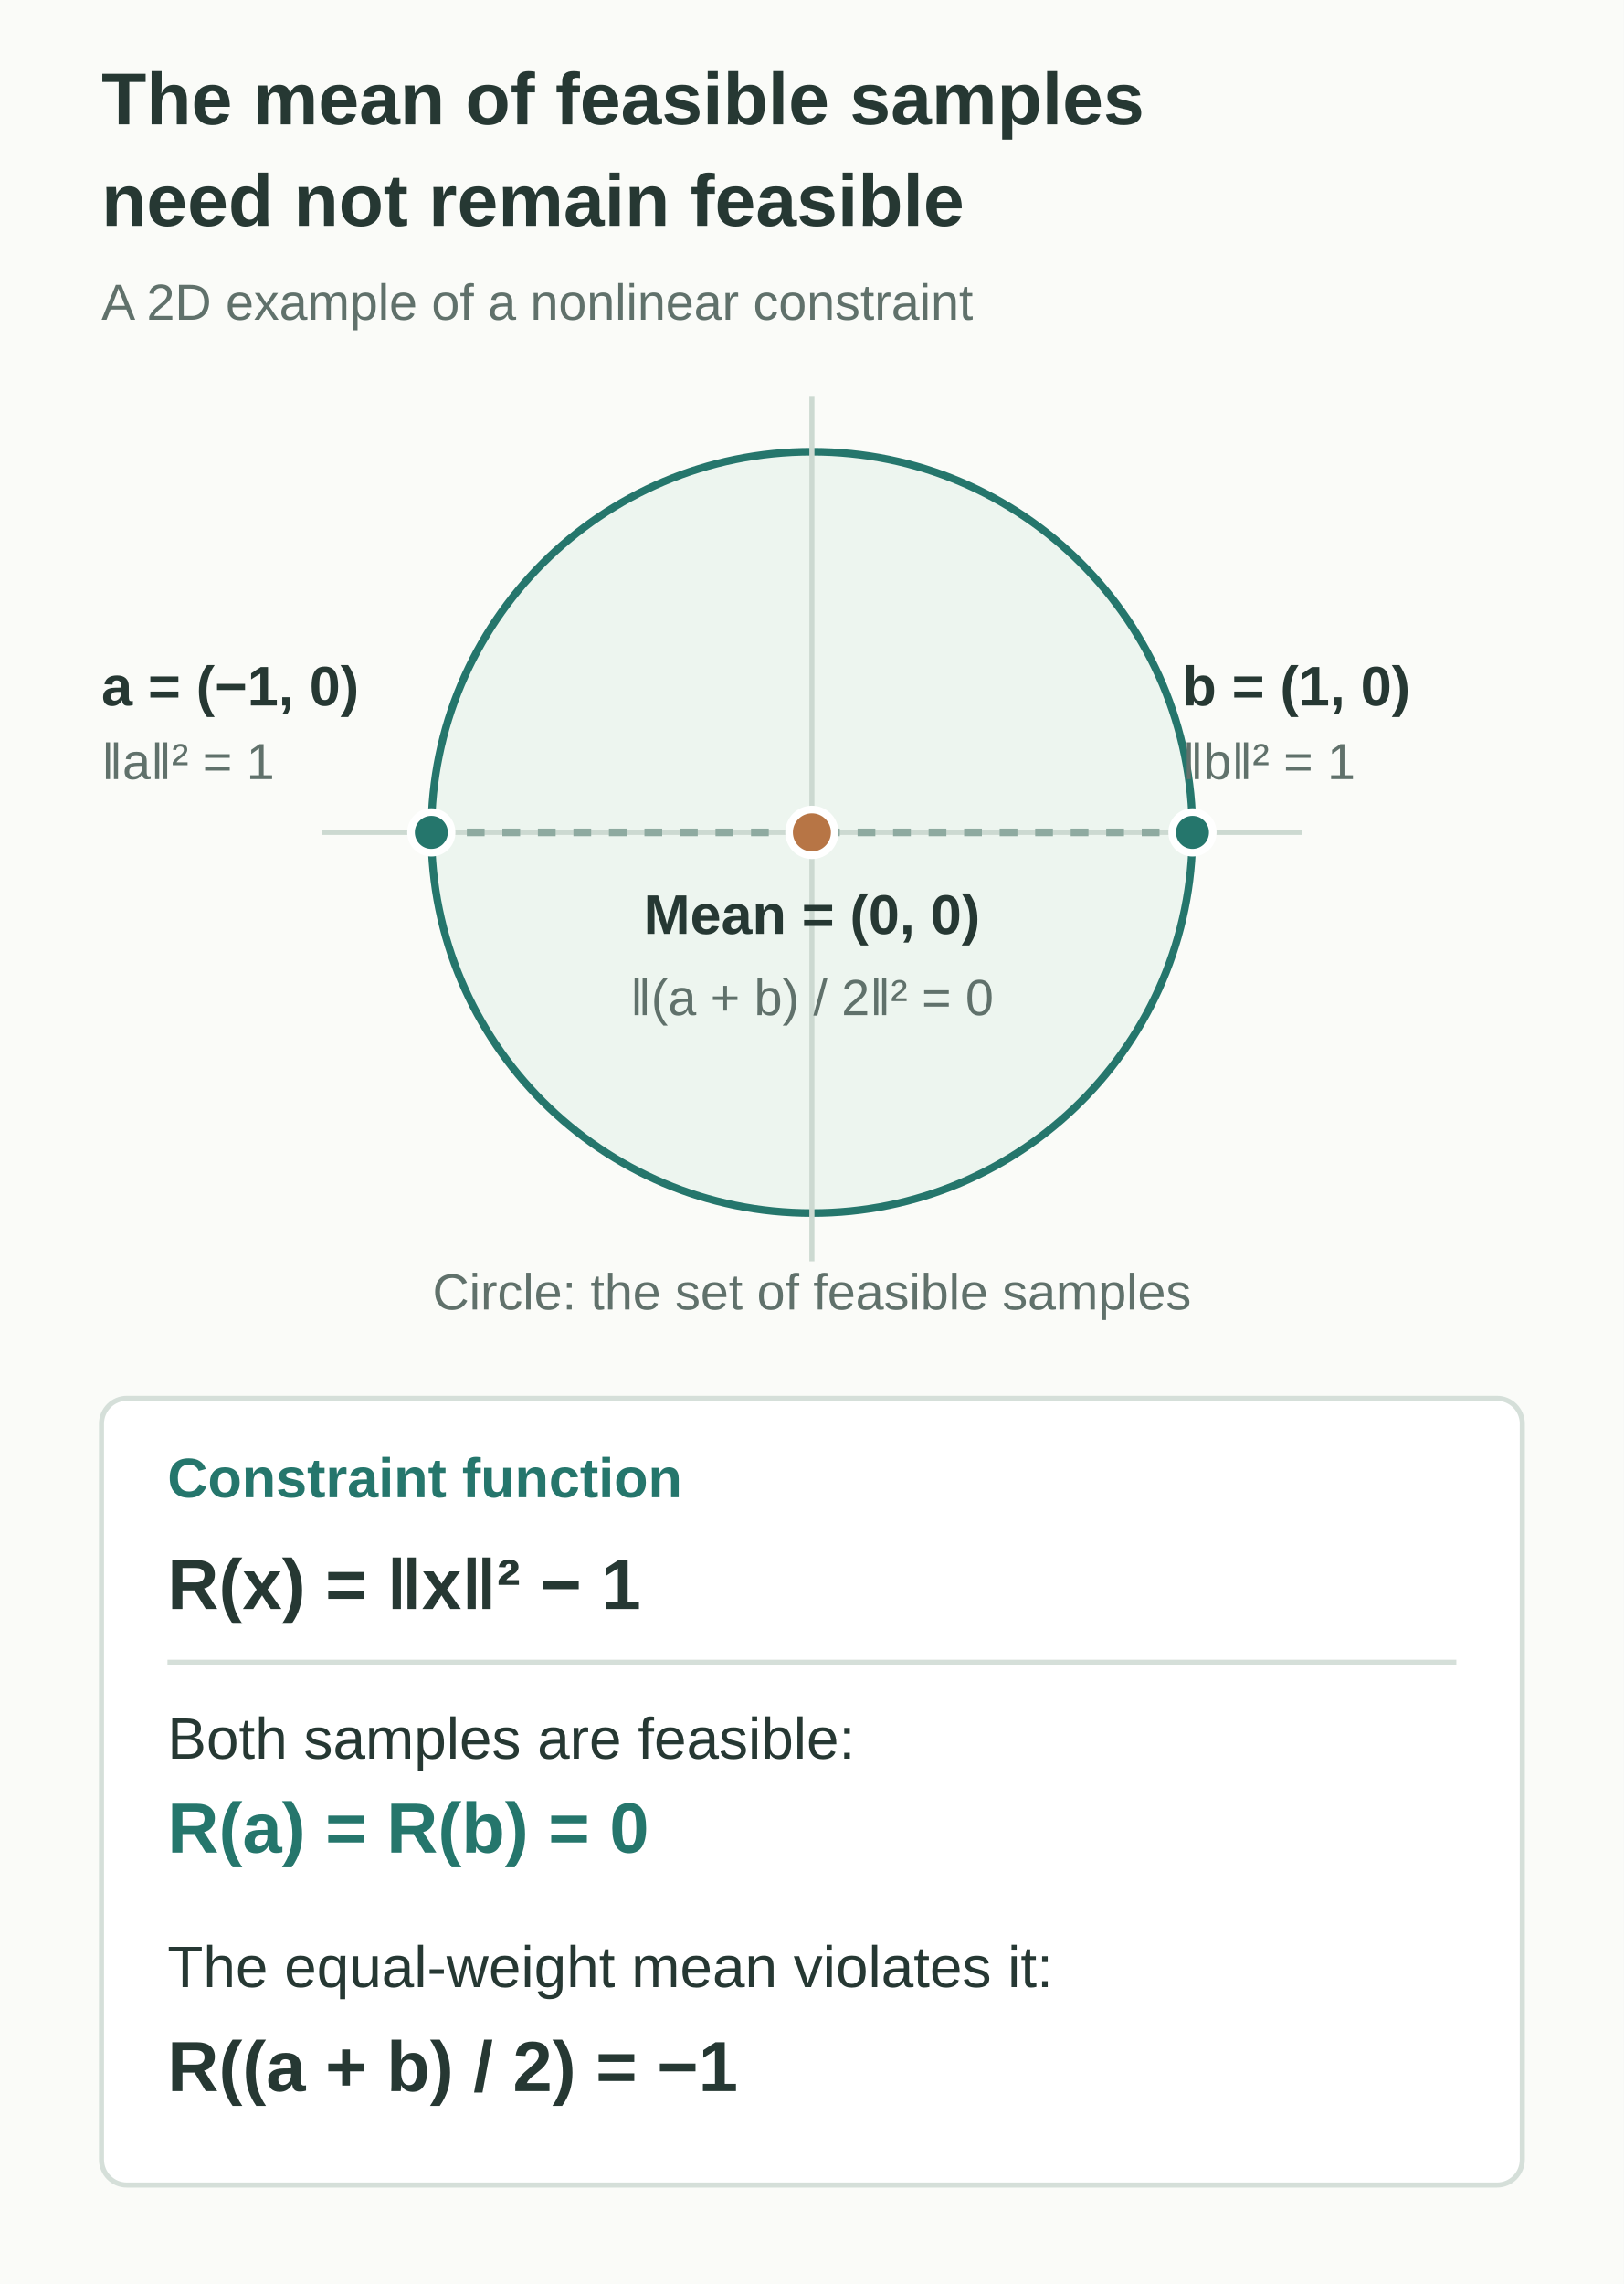
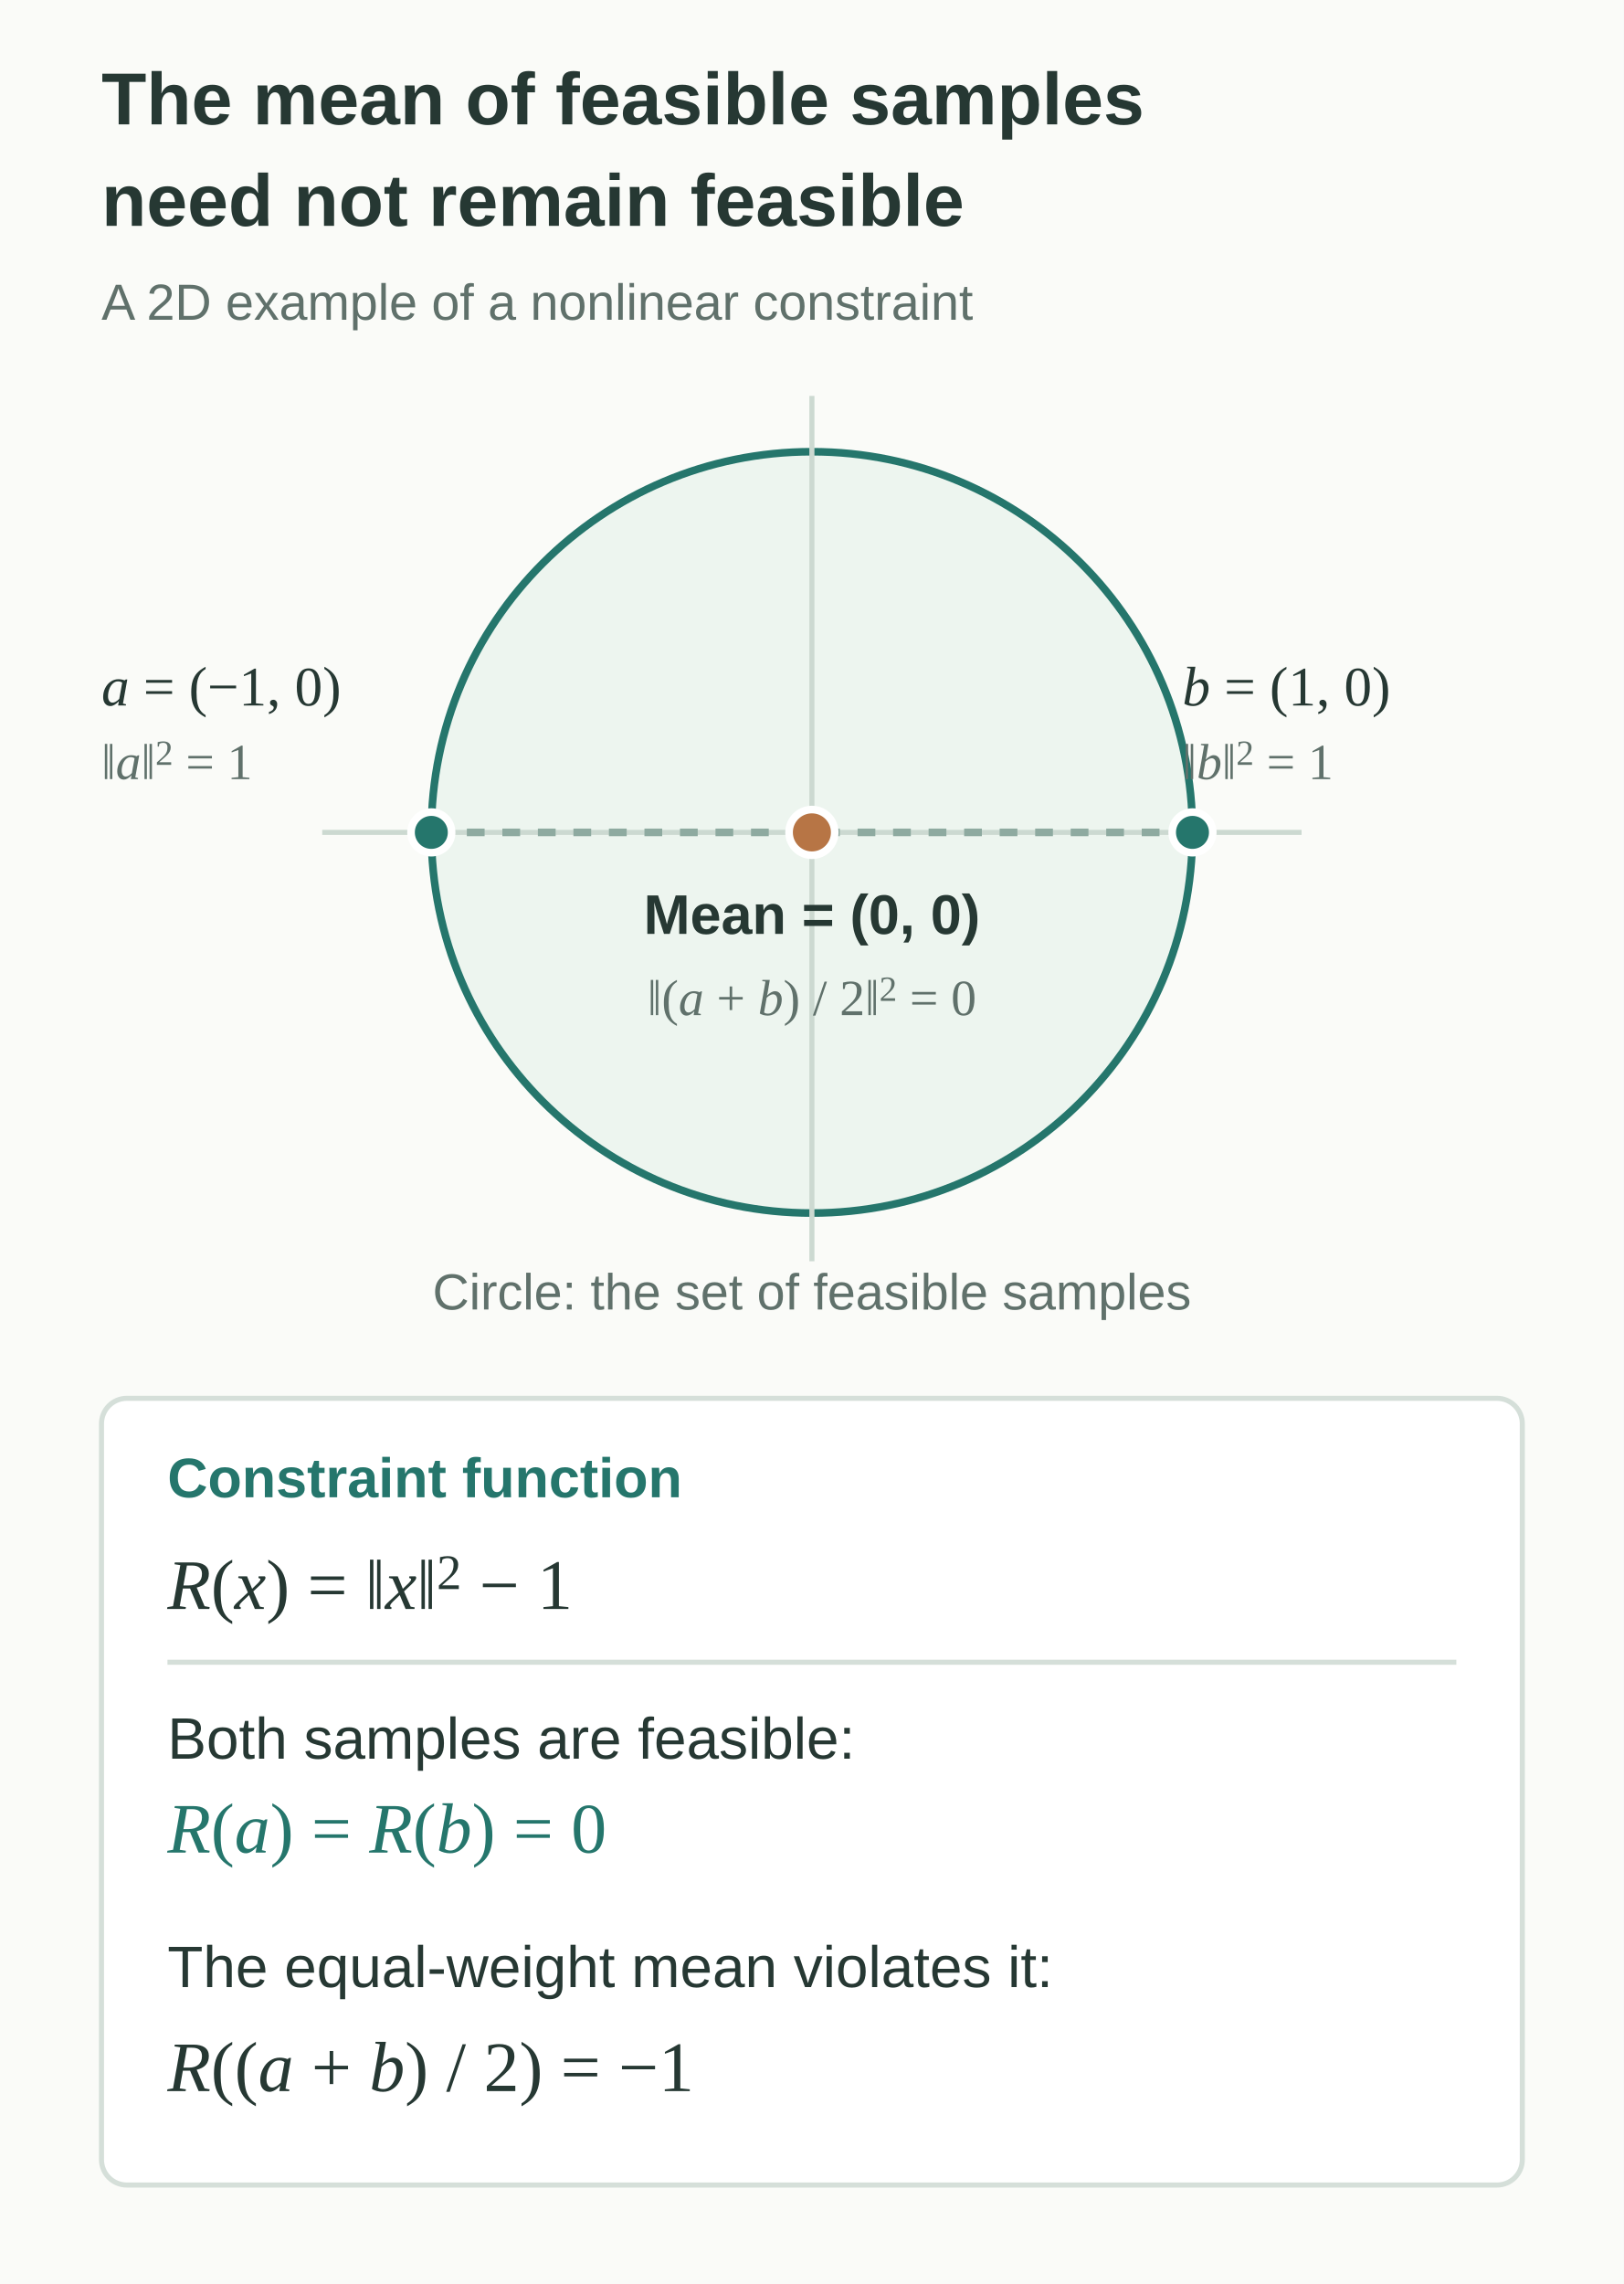
<svg xmlns="http://www.w3.org/2000/svg" width="640" height="900" viewBox="0 0 640 900" role="img" aria-labelledby="title desc">
  <defs>
    <style>
      text{font-family:Arial,sans-serif;fill:#263833}.title{font-size:29px;font-weight:700}
      .label{font-size:22px;font-weight:700}.body{font-size:23px}.note{font-size:20px;fill:#60716b}.accent{fill:#25766c}.formula{font-size:28px;font-weight:700}
+     .math{font-family:"Cambria Math","STIX Two Math","Times New Roman",serif;font-weight:400}.math .var{font-style:italic}.math .sup{font-size:70%;baseline-shift:super}
    </style>
  </defs>
  <rect width="640" height="900" fill="#fafbf8" />
  <text x="40" y="49" class="title">The mean of feasible samples</text>
  <text x="40" y="89" class="title">need not remain feasible</text>
  <text x="40" y="126" class="note">A 2D example of a nonlinear constraint</text>
  <circle cx="320" cy="328" r="150" fill="#edf5ef" stroke="#25766c" stroke-width="3" />
  <path d="M127 328 H513 M320 156 V497" fill="none" stroke="#ccd9d1" stroke-width="2" />
  <path d="M170 328 H470" fill="none" stroke="#8eaaa0" stroke-width="3" stroke-dasharray="7 7" />
  <circle cx="170" cy="328" r="8" fill="#25766c" stroke="#fff" stroke-width="3" />
  <circle cx="470" cy="328" r="8" fill="#25766c" stroke="#fff" stroke-width="3" />
  <circle cx="320" cy="328" r="9" fill="#b77545" stroke="#fff" stroke-width="3" />
-   <text x="40" y="278" class="label">a = (−1, 0)</text>
-   <text x="40" y="307" class="note">‖a‖² = 1</text>
-   <text x="466" y="278" class="label">b = (1, 0)</text>
-   <text x="466" y="307" class="note">‖b‖² = 1</text>
+   <text x="40" y="278" class="label math">
+     <tspan class="var">a</tspan> = (−1, 0)</text>
+   <text x="40" y="307" class="note math">‖<tspan class="var">a</tspan>‖<tspan class="sup">2</tspan> = 1</text>
+   <text x="466" y="278" class="label math">
+     <tspan class="var">b</tspan> = (1, 0)</text>
+   <text x="466" y="307" class="note math">‖<tspan class="var">b</tspan>‖<tspan class="sup">2</tspan> = 1</text>
  <text x="320" y="368" text-anchor="middle" class="label">Mean = (0, 0)</text>
-   <text x="320" y="400" text-anchor="middle" class="note">‖(a + b) / 2‖² = 0</text>
+   <text x="320" y="400" text-anchor="middle" class="note math">‖(<tspan class="var">a</tspan> + <tspan class="var">b</tspan>) / 2‖<tspan class="sup">2</tspan> = 0</text>
  <text x="320" y="516" text-anchor="middle" class="note">Circle: the set of feasible samples</text>
  <rect x="40" y="551" width="560" height="310" rx="10" fill="#fff" stroke="#d5dfd9" stroke-width="2" />
  <text x="66" y="590" class="label accent">Constraint function</text>
-   <text x="66" y="634" class="formula">R(x) = ‖x‖² − 1</text>
+   <text x="66" y="634" class="formula math">
+     <tspan class="var">R</tspan>(<tspan class="var">x</tspan>) = ‖<tspan class="var">x</tspan>‖<tspan class="sup">2</tspan> − 1</text>
  <path d="M66 655 H574" stroke="#d5dfd9" stroke-width="2" />
  <text x="66" y="693" class="body">Both samples are feasible:</text>
-   <text x="66" y="730" class="formula accent">R(a) = R(b) = 0</text>
+   <text x="66" y="730" class="formula accent math">
+     <tspan class="var">R</tspan>(<tspan class="var">a</tspan>) = <tspan class="var">R</tspan>(<tspan class="var">b</tspan>) = 0</text>
  <text x="66" y="783" class="body">The equal-weight mean violates it:</text>
-   <text x="66" y="824" class="formula">R((a + b) / 2) = −1</text>
+   <text x="66" y="824" class="formula math">
+     <tspan class="var">R</tspan>((<tspan class="var">a</tspan> + <tspan class="var">b</tspan>) / 2) = −1</text>
</svg>
